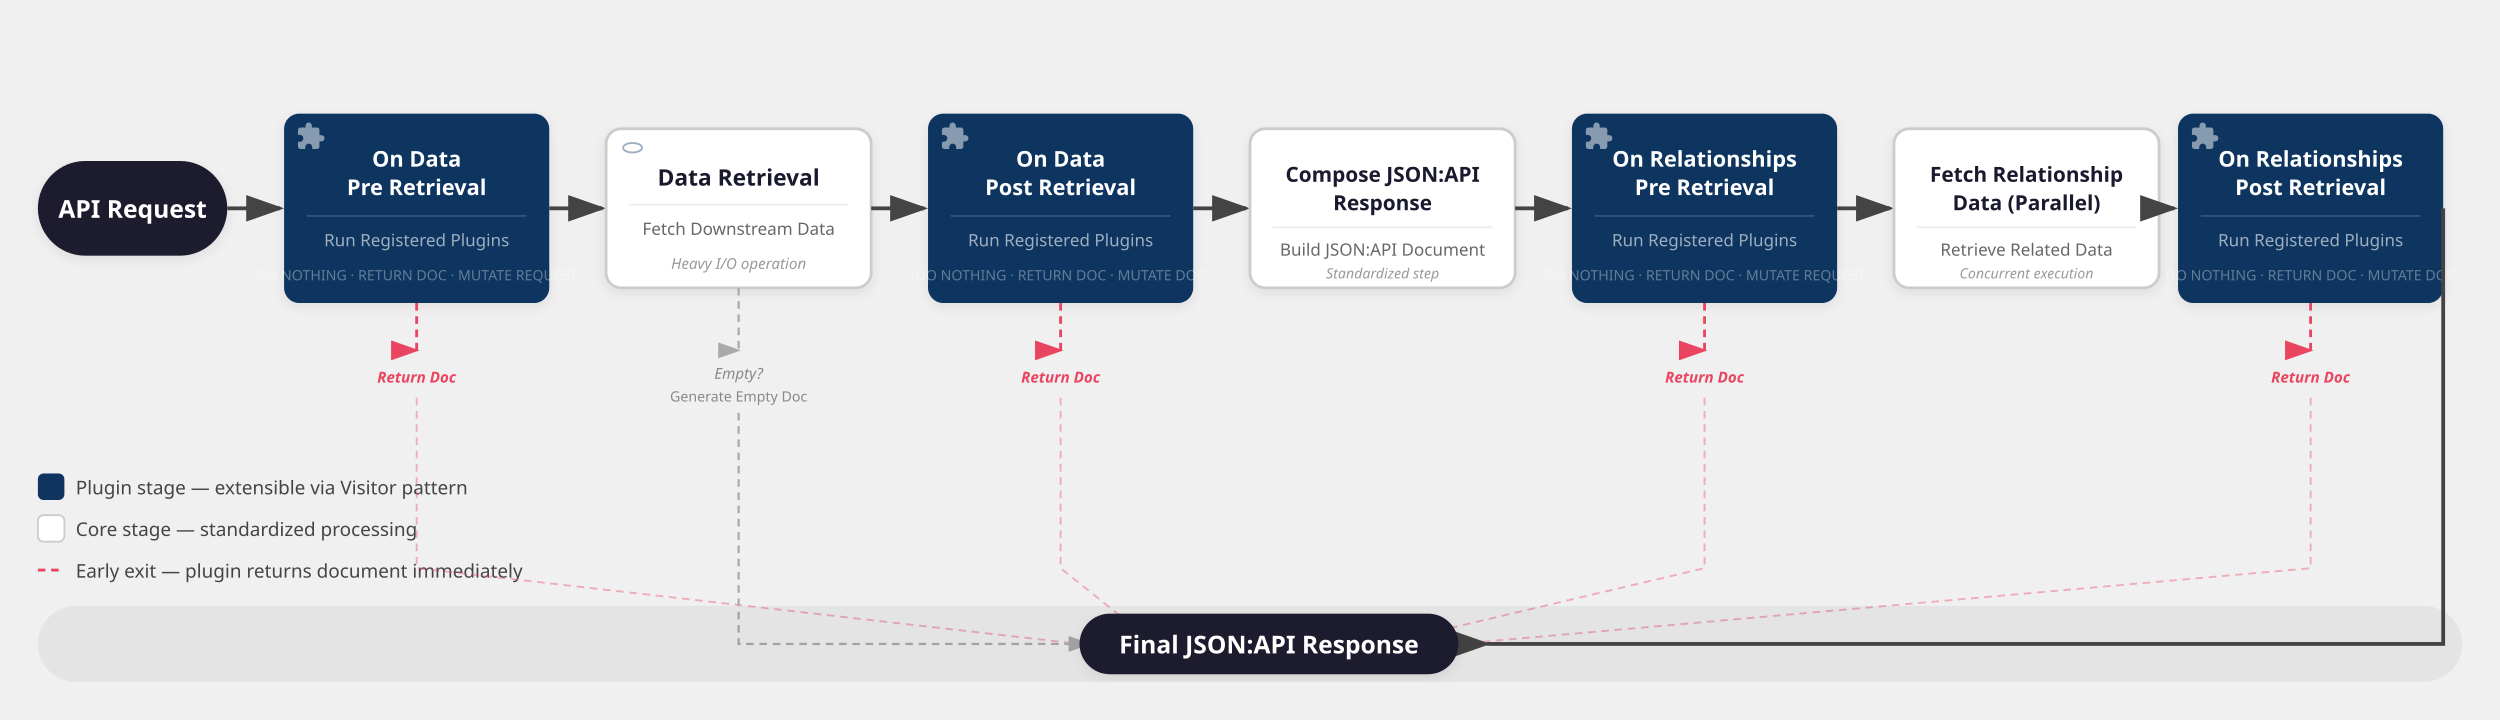
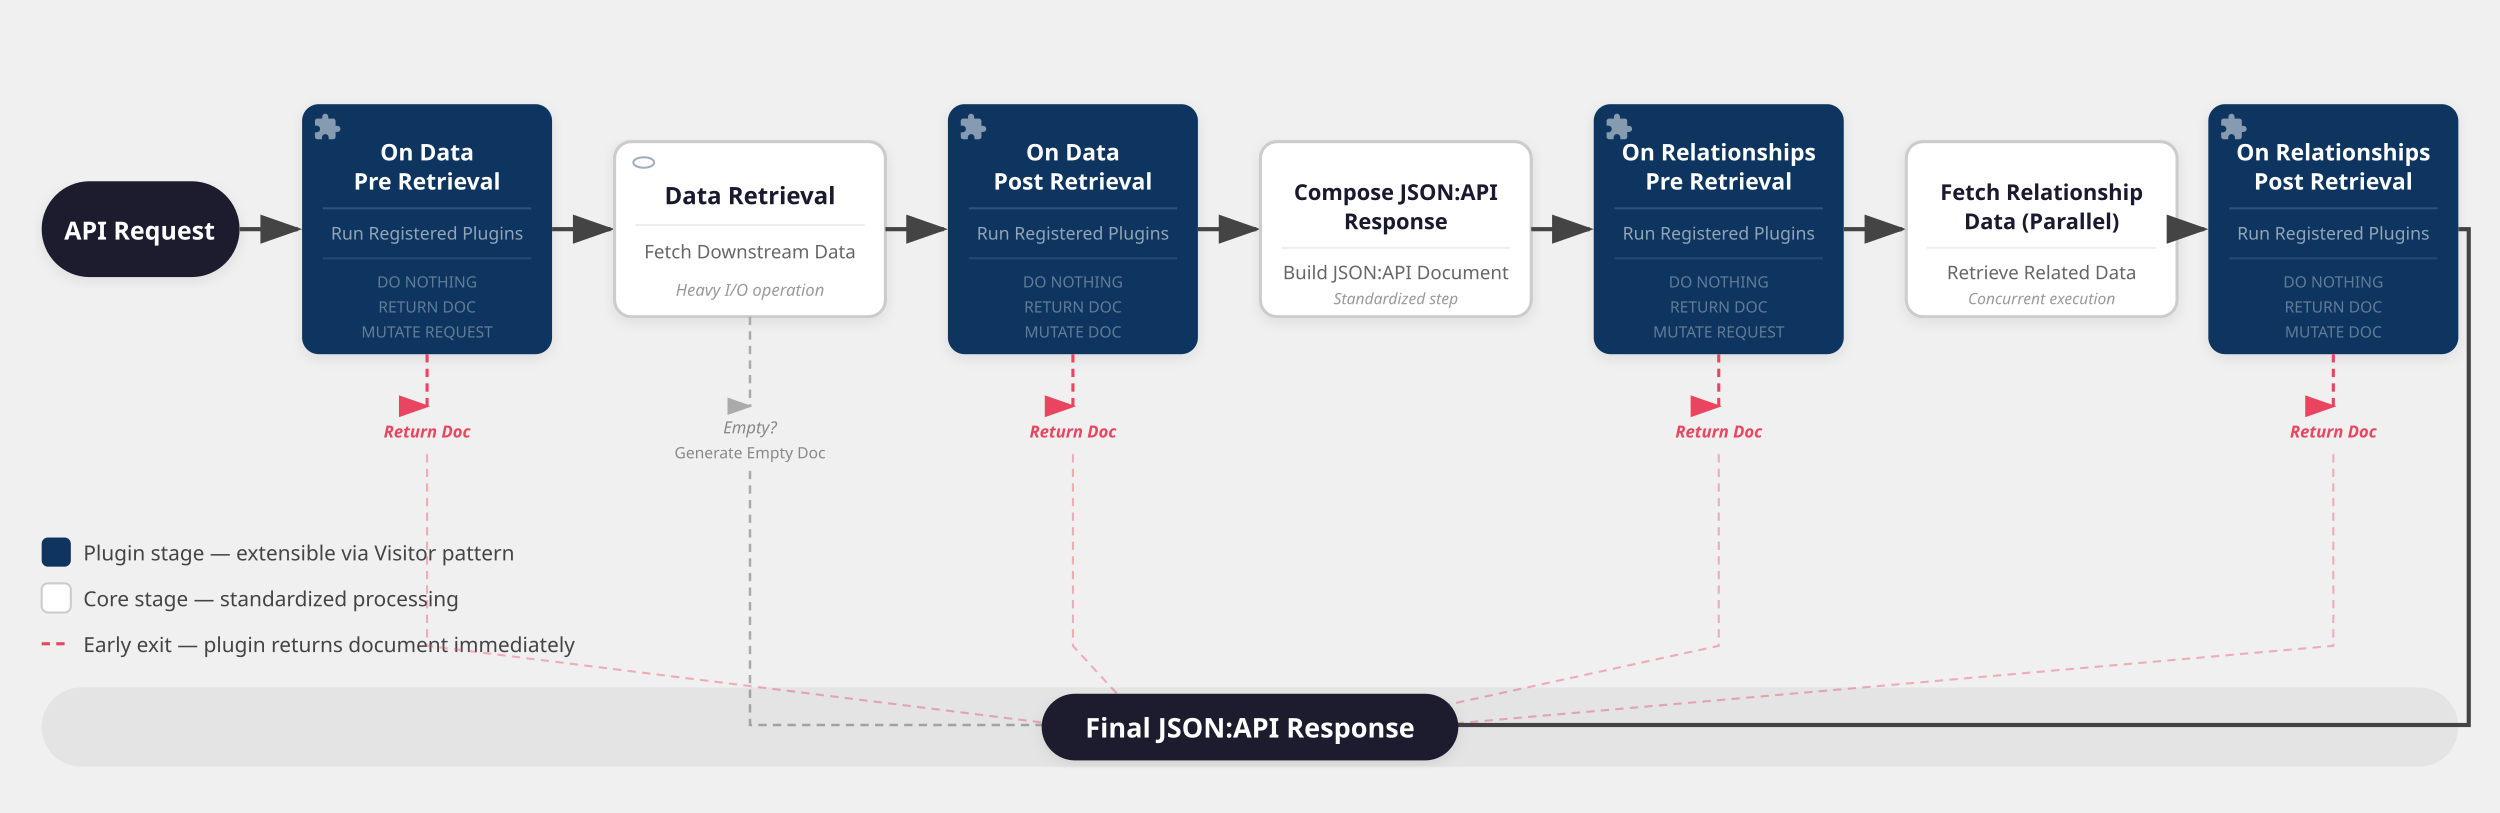
- <svg xmlns="http://www.w3.org/2000/svg" viewBox="0 0 1320 380" font-family="'Segoe UI', system-ui, -apple-system, sans-serif">
+ <svg xmlns="http://www.w3.org/2000/svg" viewBox="0 0 1200 390" font-family="'Segoe UI', system-ui, -apple-system, sans-serif">
  <defs>
    <marker id="arrow" viewBox="0 0 10 7" refX="9" refY="3.5" markerWidth="10" markerHeight="7" orient="auto-start-auto">
      <path d="M0,0 L10,3.5 L0,7" fill="#444" />
    </marker>
    <marker id="arrow-red" viewBox="0 0 10 7" refX="9" refY="3.5" markerWidth="10" markerHeight="7" orient="auto-start-auto">
      <path d="M0,0 L10,3.5 L0,7" fill="#e94560" />
    </marker>
    <marker id="arrow-muted" viewBox="0 0 10 7" refX="9" refY="3.5" markerWidth="10" markerHeight="7" orient="auto-start-auto">
      <path d="M0,0 L10,3.5 L0,7" fill="#aaa" />
    </marker>
    <filter id="shadow" x="-4%" y="-4%" width="108%" height="116%">
      <feDropShadow dx="0" dy="2" stdDeviation="3" flood-color="#000" flood-opacity="0.08" />
    </filter>
    <symbol id="plugin-icon" viewBox="0 0 24 24">
      <path d="M20.5 11H19V7c0-1.1-.9-2-2-2h-4V3.5C13 2.12 11.88 1 10.5 1S8 2.12 8 3.5V5H4c-1.1 0-2 .9-2 2v3.8h1.5c1.52 0 2.75 1.23 2.75 2.75S5.02 16.3 3.5 16.3H2V20c0 1.1.9 2 2 2h3.8v-1.5c0-1.52 1.23-2.75 2.75-2.75s2.75 1.23 2.75 2.75V22H17c1.1 0 2-.9 2-2v-4h1.5c1.38 0 2.5-1.12 2.5-2.5S21.88 11 20.5 11z" fill="#fff" opacity="0.5" />
    </symbol>
-     <symbol id="db-icon" viewBox="0 0 24 24">
-       <ellipse cx="12" cy="5.5" rx="8" ry="3.5" fill="none" stroke="#fff" stroke-width="1.5" opacity="0.5" />
-       <path d="M4 5.5v13c0 1.93 3.58 3.5 8 3.5s8-1.57 8-3.5v-13" fill="none" stroke="#fff" stroke-width="1.5" opacity="0.5" />
-       <path d="M4 12c0 1.93 3.58 3.5 8 3.5s8-1.57 8-3.5" fill="none" stroke="#fff" stroke-width="1.5" opacity="0.5" />
-     </symbol>
-     <symbol id="parallel-icon" viewBox="0 0 24 24">
-       <circle cx="8" cy="8" r="3" fill="none" stroke="#fff" stroke-width="1.5" opacity="0.5" />
-       <circle cx="16" cy="8" r="3" fill="none" stroke="#fff" stroke-width="1.5" opacity="0.5" />
-       <circle cx="8" cy="16" r="3" fill="none" stroke="#fff" stroke-width="1.5" opacity="0.5" />
-       <circle cx="16" cy="16" r="3" fill="none" stroke="#fff" stroke-width="1.5" opacity="0.5" />
-       <line x1="10.5" y1="9.5" x2="13.5" y2="14.5" stroke="#fff" stroke-width="1" opacity="0.4" />
-       <line x1="13.5" y1="9.5" x2="10.5" y2="14.5" stroke="#fff" stroke-width="1" opacity="0.4" />
-     </symbol>
  </defs>
-   <g transform="translate(20, 85)">
-     <rect x="0" y="0" width="100" height="50" rx="25" fill="#1a1a2e" filter="url(#shadow)" />
-     <text x="50" y="30" text-anchor="middle" fill="#fff" font-size="13" font-weight="600">API Request</text>
+   <g transform="translate(20, 87)">
+     <rect x="0" y="0" width="95" height="46" rx="23" fill="#1a1a2e" filter="url(#shadow)" />
+     <text x="47" y="28" text-anchor="middle" fill="#fff" font-size="12" font-weight="600">API Request</text>
  </g>
-   <line x1="120" y1="110" x2="148" y2="110" stroke="#444" stroke-width="2" marker-end="url(#arrow)" />
-   <g transform="translate(150, 60)">
-     <rect x="0" y="0" width="140" height="100" rx="8" fill="#0f3460" filter="url(#shadow)" />
-     <use href="#plugin-icon" x="6" y="4" width="16" height="16" />
-     <text x="70" y="28" text-anchor="middle" fill="#fff" font-size="11.5" font-weight="700">On Data</text>
-     <text x="70" y="43" text-anchor="middle" fill="#fff" font-size="11.5" font-weight="700">Pre Retrieval</text>
-     <line x1="12" y1="54" x2="128" y2="54" stroke="rgba(255,255,255,0.15)" stroke-width="1" />
-     <text x="70" y="70" text-anchor="middle" fill="rgba(255,255,255,0.6)" font-size="9">Run Registered Plugins</text>
-     <text x="70" y="88" text-anchor="middle" fill="rgba(255,255,255,0.35)" font-size="7.5" font-weight="500">DO NOTHING · RETURN DOC · MUTATE REQUEST</text>
+   <line x1="115" y1="110" x2="143" y2="110" stroke="#444" stroke-width="2" marker-end="url(#arrow)" />
+   <g transform="translate(145, 50)">
+     <rect x="0" y="0" width="120" height="120" rx="8" fill="#0f3460" filter="url(#shadow)" />
+     <use href="#plugin-icon" x="5" y="4" width="14" height="14" />
+     <text x="60" y="27" text-anchor="middle" fill="#fff" font-size="11" font-weight="700">On Data</text>
+     <text x="60" y="41" text-anchor="middle" fill="#fff" font-size="11" font-weight="700">Pre Retrieval</text>
+     <line x1="10" y1="50" x2="110" y2="50" stroke="rgba(255,255,255,0.15)" stroke-width="1" />
+     <text x="60" y="65" text-anchor="middle" fill="rgba(255,255,255,0.55)" font-size="8.5">Run Registered Plugins</text>
+     <line x1="10" y1="74" x2="110" y2="74" stroke="rgba(255,255,255,0.1)" stroke-width="1" />
+     <text x="60" y="88" text-anchor="middle" fill="rgba(255,255,255,0.35)" font-size="7.5" font-weight="500">DO NOTHING</text>
+     <text x="60" y="100" text-anchor="middle" fill="rgba(255,255,255,0.35)" font-size="7.5" font-weight="500">RETURN DOC</text>
+     <text x="60" y="112" text-anchor="middle" fill="rgba(255,255,255,0.35)" font-size="7.5" font-weight="500">MUTATE REQUEST</text>
  </g>
-   <line x1="220" y1="160" x2="220" y2="185" stroke="#e94560" stroke-width="1.5" stroke-dasharray="4,3" marker-end="url(#arrow-red)" />
-   <text x="220" y="202" text-anchor="middle" fill="#e94560" font-size="8" font-weight="600" font-style="italic">Return Doc</text>
-   <line x1="290" y1="110" x2="318" y2="110" stroke="#444" stroke-width="2" marker-end="url(#arrow)" />
-   <g transform="translate(320, 68)">
-     <rect x="0" y="0" width="140" height="84" rx="8" fill="#fff" stroke="#ccc" stroke-width="1.5" filter="url(#shadow)" />
-     <use href="#db-icon" x="6" y="4" width="16" height="16" style="opacity:1">
-       <set attributeName="opacity" to="1" />
-     </use>
+   <line x1="205" y1="170" x2="205" y2="195" stroke="#e94560" stroke-width="1.5" stroke-dasharray="4,3" marker-end="url(#arrow-red)" />
+   <text x="205" y="210" text-anchor="middle" fill="#e94560" font-size="8" font-weight="600" font-style="italic">Return Doc</text>
+   <line x1="265" y1="110" x2="293" y2="110" stroke="#444" stroke-width="2" marker-end="url(#arrow)" />
+   <g transform="translate(295, 68)">
+     <rect x="0" y="0" width="130" height="84" rx="8" fill="#fff" stroke="#ccc" stroke-width="1.5" filter="url(#shadow)" />
    <ellipse cx="14" cy="10" rx="5" ry="2.5" fill="none" stroke="#0f3460" stroke-width="1" opacity="0.4" />
-     <text x="70" y="30" text-anchor="middle" fill="#1a1a2e" font-size="12" font-weight="700">Data Retrieval</text>
-     <line x1="12" y1="40" x2="128" y2="40" stroke="#eee" stroke-width="1" />
-     <text x="70" y="56" text-anchor="middle" fill="#666" font-size="9">Fetch Downstream Data</text>
-     <text x="70" y="74" text-anchor="middle" fill="#999" font-size="8" font-style="italic">Heavy I/O operation</text>
+     <text x="65" y="30" text-anchor="middle" fill="#1a1a2e" font-size="11.5" font-weight="700">Data Retrieval</text>
+     <line x1="10" y1="40" x2="120" y2="40" stroke="#eee" stroke-width="1" />
+     <text x="65" y="56" text-anchor="middle" fill="#666" font-size="9">Fetch Downstream Data</text>
+     <text x="65" y="74" text-anchor="middle" fill="#999" font-size="8" font-style="italic">Heavy I/O operation</text>
  </g>
-   <line x1="390" y1="152" x2="390" y2="185" stroke="#aaa" stroke-width="1.2" stroke-dasharray="4,3" marker-end="url(#arrow-muted)" />
-   <text x="390" y="200" text-anchor="middle" fill="#888" font-size="8" font-style="italic">Empty?</text>
-   <text x="390" y="212" text-anchor="middle" fill="#888" font-size="7.5">Generate Empty Doc</text>
-   <line x1="460" y1="110" x2="488" y2="110" stroke="#444" stroke-width="2" marker-end="url(#arrow)" />
-   <g transform="translate(490, 60)">
-     <rect x="0" y="0" width="140" height="100" rx="8" fill="#0f3460" filter="url(#shadow)" />
-     <use href="#plugin-icon" x="6" y="4" width="16" height="16" />
-     <text x="70" y="28" text-anchor="middle" fill="#fff" font-size="11.5" font-weight="700">On Data</text>
-     <text x="70" y="43" text-anchor="middle" fill="#fff" font-size="11.5" font-weight="700">Post Retrieval</text>
-     <line x1="12" y1="54" x2="128" y2="54" stroke="rgba(255,255,255,0.15)" stroke-width="1" />
-     <text x="70" y="70" text-anchor="middle" fill="rgba(255,255,255,0.6)" font-size="9">Run Registered Plugins</text>
-     <text x="70" y="88" text-anchor="middle" fill="rgba(255,255,255,0.35)" font-size="7.5" font-weight="500">DO NOTHING · RETURN DOC · MUTATE DOC</text>
+   <line x1="360" y1="152" x2="360" y2="195" stroke="#aaa" stroke-width="1.2" stroke-dasharray="4,3" marker-end="url(#arrow-muted)" />
+   <text x="360" y="208" text-anchor="middle" fill="#888" font-size="8" font-style="italic">Empty?</text>
+   <text x="360" y="220" text-anchor="middle" fill="#888" font-size="7.5">Generate Empty Doc</text>
+   <line x1="425" y1="110" x2="453" y2="110" stroke="#444" stroke-width="2" marker-end="url(#arrow)" />
+   <g transform="translate(455, 50)">
+     <rect x="0" y="0" width="120" height="120" rx="8" fill="#0f3460" filter="url(#shadow)" />
+     <use href="#plugin-icon" x="5" y="4" width="14" height="14" />
+     <text x="60" y="27" text-anchor="middle" fill="#fff" font-size="11" font-weight="700">On Data</text>
+     <text x="60" y="41" text-anchor="middle" fill="#fff" font-size="11" font-weight="700">Post Retrieval</text>
+     <line x1="10" y1="50" x2="110" y2="50" stroke="rgba(255,255,255,0.15)" stroke-width="1" />
+     <text x="60" y="65" text-anchor="middle" fill="rgba(255,255,255,0.55)" font-size="8.5">Run Registered Plugins</text>
+     <line x1="10" y1="74" x2="110" y2="74" stroke="rgba(255,255,255,0.1)" stroke-width="1" />
+     <text x="60" y="88" text-anchor="middle" fill="rgba(255,255,255,0.35)" font-size="7.5" font-weight="500">DO NOTHING</text>
+     <text x="60" y="100" text-anchor="middle" fill="rgba(255,255,255,0.35)" font-size="7.5" font-weight="500">RETURN DOC</text>
+     <text x="60" y="112" text-anchor="middle" fill="rgba(255,255,255,0.35)" font-size="7.5" font-weight="500">MUTATE DOC</text>
  </g>
-   <line x1="560" y1="160" x2="560" y2="185" stroke="#e94560" stroke-width="1.5" stroke-dasharray="4,3" marker-end="url(#arrow-red)" />
-   <text x="560" y="202" text-anchor="middle" fill="#e94560" font-size="8" font-weight="600" font-style="italic">Return Doc</text>
-   <line x1="630" y1="110" x2="658" y2="110" stroke="#444" stroke-width="2" marker-end="url(#arrow)" />
-   <g transform="translate(660, 68)">
-     <rect x="0" y="0" width="140" height="84" rx="8" fill="#fff" stroke="#ccc" stroke-width="1.5" filter="url(#shadow)" />
-     <text x="70" y="28" text-anchor="middle" fill="#1a1a2e" font-size="11" font-weight="700">Compose JSON:API</text>
-     <text x="70" y="43" text-anchor="middle" fill="#1a1a2e" font-size="11" font-weight="700">Response</text>
-     <line x1="12" y1="52" x2="128" y2="52" stroke="#eee" stroke-width="1" />
-     <text x="70" y="67" text-anchor="middle" fill="#666" font-size="9">Build JSON:API Document</text>
-     <text x="70" y="79" text-anchor="middle" fill="#999" font-size="7.5" font-style="italic">Standardized step</text>
+   <line x1="515" y1="170" x2="515" y2="195" stroke="#e94560" stroke-width="1.5" stroke-dasharray="4,3" marker-end="url(#arrow-red)" />
+   <text x="515" y="210" text-anchor="middle" fill="#e94560" font-size="8" font-weight="600" font-style="italic">Return Doc</text>
+   <line x1="575" y1="110" x2="603" y2="110" stroke="#444" stroke-width="2" marker-end="url(#arrow)" />
+   <g transform="translate(605, 68)">
+     <rect x="0" y="0" width="130" height="84" rx="8" fill="#fff" stroke="#ccc" stroke-width="1.5" filter="url(#shadow)" />
+     <text x="65" y="28" text-anchor="middle" fill="#1a1a2e" font-size="10.5" font-weight="700">Compose JSON:API</text>
+     <text x="65" y="42" text-anchor="middle" fill="#1a1a2e" font-size="10.5" font-weight="700">Response</text>
+     <line x1="10" y1="51" x2="120" y2="51" stroke="#eee" stroke-width="1" />
+     <text x="65" y="66" text-anchor="middle" fill="#666" font-size="9">Build JSON:API Document</text>
+     <text x="65" y="78" text-anchor="middle" fill="#999" font-size="7.5" font-style="italic">Standardized step</text>
  </g>
-   <line x1="800" y1="110" x2="828" y2="110" stroke="#444" stroke-width="2" marker-end="url(#arrow)" />
-   <g transform="translate(830, 60)">
-     <rect x="0" y="0" width="140" height="100" rx="8" fill="#0f3460" filter="url(#shadow)" />
-     <use href="#plugin-icon" x="6" y="4" width="16" height="16" />
-     <text x="70" y="28" text-anchor="middle" fill="#fff" font-size="11.5" font-weight="700">On Relationships</text>
-     <text x="70" y="43" text-anchor="middle" fill="#fff" font-size="11.5" font-weight="700">Pre Retrieval</text>
-     <line x1="12" y1="54" x2="128" y2="54" stroke="rgba(255,255,255,0.15)" stroke-width="1" />
-     <text x="70" y="70" text-anchor="middle" fill="rgba(255,255,255,0.6)" font-size="9">Run Registered Plugins</text>
-     <text x="70" y="88" text-anchor="middle" fill="rgba(255,255,255,0.35)" font-size="7.5" font-weight="500">DO NOTHING · RETURN DOC · MUTATE REQUEST</text>
+   <line x1="735" y1="110" x2="763" y2="110" stroke="#444" stroke-width="2" marker-end="url(#arrow)" />
+   <g transform="translate(765, 50)">
+     <rect x="0" y="0" width="120" height="120" rx="8" fill="#0f3460" filter="url(#shadow)" />
+     <use href="#plugin-icon" x="5" y="4" width="14" height="14" />
+     <text x="60" y="27" text-anchor="middle" fill="#fff" font-size="11" font-weight="700">On Relationships</text>
+     <text x="60" y="41" text-anchor="middle" fill="#fff" font-size="11" font-weight="700">Pre Retrieval</text>
+     <line x1="10" y1="50" x2="110" y2="50" stroke="rgba(255,255,255,0.15)" stroke-width="1" />
+     <text x="60" y="65" text-anchor="middle" fill="rgba(255,255,255,0.55)" font-size="8.5">Run Registered Plugins</text>
+     <line x1="10" y1="74" x2="110" y2="74" stroke="rgba(255,255,255,0.1)" stroke-width="1" />
+     <text x="60" y="88" text-anchor="middle" fill="rgba(255,255,255,0.35)" font-size="7.5" font-weight="500">DO NOTHING</text>
+     <text x="60" y="100" text-anchor="middle" fill="rgba(255,255,255,0.35)" font-size="7.5" font-weight="500">RETURN DOC</text>
+     <text x="60" y="112" text-anchor="middle" fill="rgba(255,255,255,0.35)" font-size="7.5" font-weight="500">MUTATE REQUEST</text>
  </g>
-   <line x1="900" y1="160" x2="900" y2="185" stroke="#e94560" stroke-width="1.5" stroke-dasharray="4,3" marker-end="url(#arrow-red)" />
-   <text x="900" y="202" text-anchor="middle" fill="#e94560" font-size="8" font-weight="600" font-style="italic">Return Doc</text>
-   <line x1="970" y1="110" x2="998" y2="110" stroke="#444" stroke-width="2" marker-end="url(#arrow)" />
-   <g transform="translate(1000, 68)">
-     <rect x="0" y="0" width="140" height="84" rx="8" fill="#fff" stroke="#ccc" stroke-width="1.5" filter="url(#shadow)" />
-     <text x="70" y="28" text-anchor="middle" fill="#1a1a2e" font-size="11" font-weight="700">Fetch Relationship</text>
-     <text x="70" y="43" text-anchor="middle" fill="#1a1a2e" font-size="11" font-weight="700">Data (Parallel)</text>
-     <line x1="12" y1="52" x2="128" y2="52" stroke="#eee" stroke-width="1" />
-     <text x="70" y="67" text-anchor="middle" fill="#666" font-size="9">Retrieve Related Data</text>
-     <text x="70" y="79" text-anchor="middle" fill="#999" font-size="7.5" font-style="italic">Concurrent execution</text>
+   <line x1="825" y1="170" x2="825" y2="195" stroke="#e94560" stroke-width="1.5" stroke-dasharray="4,3" marker-end="url(#arrow-red)" />
+   <text x="825" y="210" text-anchor="middle" fill="#e94560" font-size="8" font-weight="600" font-style="italic">Return Doc</text>
+   <line x1="885" y1="110" x2="913" y2="110" stroke="#444" stroke-width="2" marker-end="url(#arrow)" />
+   <g transform="translate(915, 68)">
+     <rect x="0" y="0" width="130" height="84" rx="8" fill="#fff" stroke="#ccc" stroke-width="1.5" filter="url(#shadow)" />
+     <text x="65" y="28" text-anchor="middle" fill="#1a1a2e" font-size="10.5" font-weight="700">Fetch Relationship</text>
+     <text x="65" y="42" text-anchor="middle" fill="#1a1a2e" font-size="10.5" font-weight="700">Data (Parallel)</text>
+     <line x1="10" y1="51" x2="120" y2="51" stroke="#eee" stroke-width="1" />
+     <text x="65" y="66" text-anchor="middle" fill="#666" font-size="9">Retrieve Related Data</text>
+     <text x="65" y="78" text-anchor="middle" fill="#999" font-size="7.5" font-style="italic">Concurrent execution</text>
  </g>
-   <line x1="1140" y1="110" x2="1148" y2="110" stroke="#444" stroke-width="2" marker-end="url(#arrow)" />
-   <g transform="translate(1150, 60)">
-     <rect x="0" y="0" width="140" height="100" rx="8" fill="#0f3460" filter="url(#shadow)" />
-     <use href="#plugin-icon" x="6" y="4" width="16" height="16" />
-     <text x="70" y="28" text-anchor="middle" fill="#fff" font-size="11.5" font-weight="700">On Relationships</text>
-     <text x="70" y="43" text-anchor="middle" fill="#fff" font-size="11.5" font-weight="700">Post Retrieval</text>
-     <line x1="12" y1="54" x2="128" y2="54" stroke="rgba(255,255,255,0.15)" stroke-width="1" />
-     <text x="70" y="70" text-anchor="middle" fill="rgba(255,255,255,0.6)" font-size="9">Run Registered Plugins</text>
-     <text x="70" y="88" text-anchor="middle" fill="rgba(255,255,255,0.35)" font-size="7.5" font-weight="500">DO NOTHING · RETURN DOC · MUTATE DOC</text>
+   <line x1="1045" y1="110" x2="1058" y2="110" stroke="#444" stroke-width="2" marker-end="url(#arrow)" />
+   <g transform="translate(1060, 50)">
+     <rect x="0" y="0" width="120" height="120" rx="8" fill="#0f3460" filter="url(#shadow)" />
+     <use href="#plugin-icon" x="5" y="4" width="14" height="14" />
+     <text x="60" y="27" text-anchor="middle" fill="#fff" font-size="11" font-weight="700">On Relationships</text>
+     <text x="60" y="41" text-anchor="middle" fill="#fff" font-size="11" font-weight="700">Post Retrieval</text>
+     <line x1="10" y1="50" x2="110" y2="50" stroke="rgba(255,255,255,0.15)" stroke-width="1" />
+     <text x="60" y="65" text-anchor="middle" fill="rgba(255,255,255,0.55)" font-size="8.5">Run Registered Plugins</text>
+     <line x1="10" y1="74" x2="110" y2="74" stroke="rgba(255,255,255,0.1)" stroke-width="1" />
+     <text x="60" y="88" text-anchor="middle" fill="rgba(255,255,255,0.35)" font-size="7.5" font-weight="500">DO NOTHING</text>
+     <text x="60" y="100" text-anchor="middle" fill="rgba(255,255,255,0.35)" font-size="7.5" font-weight="500">RETURN DOC</text>
+     <text x="60" y="112" text-anchor="middle" fill="rgba(255,255,255,0.35)" font-size="7.5" font-weight="500">MUTATE DOC</text>
  </g>
-   <line x1="1220" y1="160" x2="1220" y2="185" stroke="#e94560" stroke-width="1.5" stroke-dasharray="4,3" marker-end="url(#arrow-red)" />
-   <text x="1220" y="202" text-anchor="middle" fill="#e94560" font-size="8" font-weight="600" font-style="italic">Return Doc</text>
-   <g transform="translate(20, 250)">
+   <line x1="1120" y1="170" x2="1120" y2="195" stroke="#e94560" stroke-width="1.5" stroke-dasharray="4,3" marker-end="url(#arrow-red)" />
+   <text x="1120" y="210" text-anchor="middle" fill="#e94560" font-size="8" font-weight="600" font-style="italic">Return Doc</text>
+   <g transform="translate(20, 258)">
    <rect x="0" y="0" width="14" height="14" rx="3" fill="#0f3460" />
    <text x="20" y="11" fill="#444" font-size="10">Plugin stage — extensible via Visitor pattern</text>
    <rect x="0" y="22" width="14" height="14" rx="3" fill="#fff" stroke="#ccc" stroke-width="1" />
    <text x="20" y="33" fill="#444" font-size="10">Core stage — standardized processing</text>
    <line x1="0" y1="51" x2="14" y2="51" stroke="#e94560" stroke-width="1.5" stroke-dasharray="4,3" />
    <text x="20" y="55" fill="#444" font-size="10">Early exit — plugin returns document immediately</text>
  </g>
-   <path d="M220,210 L220,300 L570,340" stroke="#e94560" stroke-width="1" stroke-dasharray="4,3" fill="none" opacity="0.4" />
-   <path d="M560,210 L560,300 L610,340" stroke="#e94560" stroke-width="1" stroke-dasharray="4,3" fill="none" opacity="0.4" />
-   <path d="M900,210 L900,300 L730,340" stroke="#e94560" stroke-width="1" stroke-dasharray="4,3" fill="none" opacity="0.4" />
-   <path d="M1220,210 L1220,300 L770,340" stroke="#e94560" stroke-width="1" stroke-dasharray="4,3" fill="none" opacity="0.4" />
-   <path d="M390,218 L390,340 L575,340" stroke="#aaa" stroke-width="1.2" stroke-dasharray="4,3" fill="none" marker-end="url(#arrow-muted)" />
-   <path d="M1290,110 L1290,340 L785,340" stroke="#444" stroke-width="2" fill="none" marker-end="url(#arrow)" />
-   <rect x="20" y="320" width="1280" height="40" rx="20" fill="#1a1a2e" opacity="0.06" />
-   <rect x="570" y="324" width="200" height="32" rx="16" fill="#1a1a2e" filter="url(#shadow)" />
-   <text x="670" y="345" text-anchor="middle" fill="#fff" font-size="13" font-weight="600">Final JSON:API Response</text>
+   <path d="M205,218 L205,310 L510,348" stroke="#e94560" stroke-width="1" stroke-dasharray="4,3" fill="none" opacity="0.4" />
+   <path d="M515,218 L515,310 L550,348" stroke="#e94560" stroke-width="1" stroke-dasharray="4,3" fill="none" opacity="0.4" />
+   <path d="M825,218 L825,310 L650,348" stroke="#e94560" stroke-width="1" stroke-dasharray="4,3" fill="none" opacity="0.4" />
+   <path d="M1120,218 L1120,310 L690,348" stroke="#e94560" stroke-width="1" stroke-dasharray="4,3" fill="none" opacity="0.4" />
+   <path d="M360,226 L360,348 L515,348" stroke="#aaa" stroke-width="1.2" stroke-dasharray="4,3" fill="none" marker-end="url(#arrow-muted)" />
+   <path d="M1180,110 L1185,110 L1185,348 L695,348" stroke="#444" stroke-width="2" fill="none" marker-end="url(#arrow)" />
+   <rect x="20" y="330" width="1160" height="38" rx="19" fill="#1a1a2e" opacity="0.06" />
+   <rect x="500" y="333" width="200" height="32" rx="16" fill="#1a1a2e" filter="url(#shadow)" />
+   <text x="600" y="354" text-anchor="middle" fill="#fff" font-size="13" font-weight="600">Final JSON:API Response</text>
</svg>
